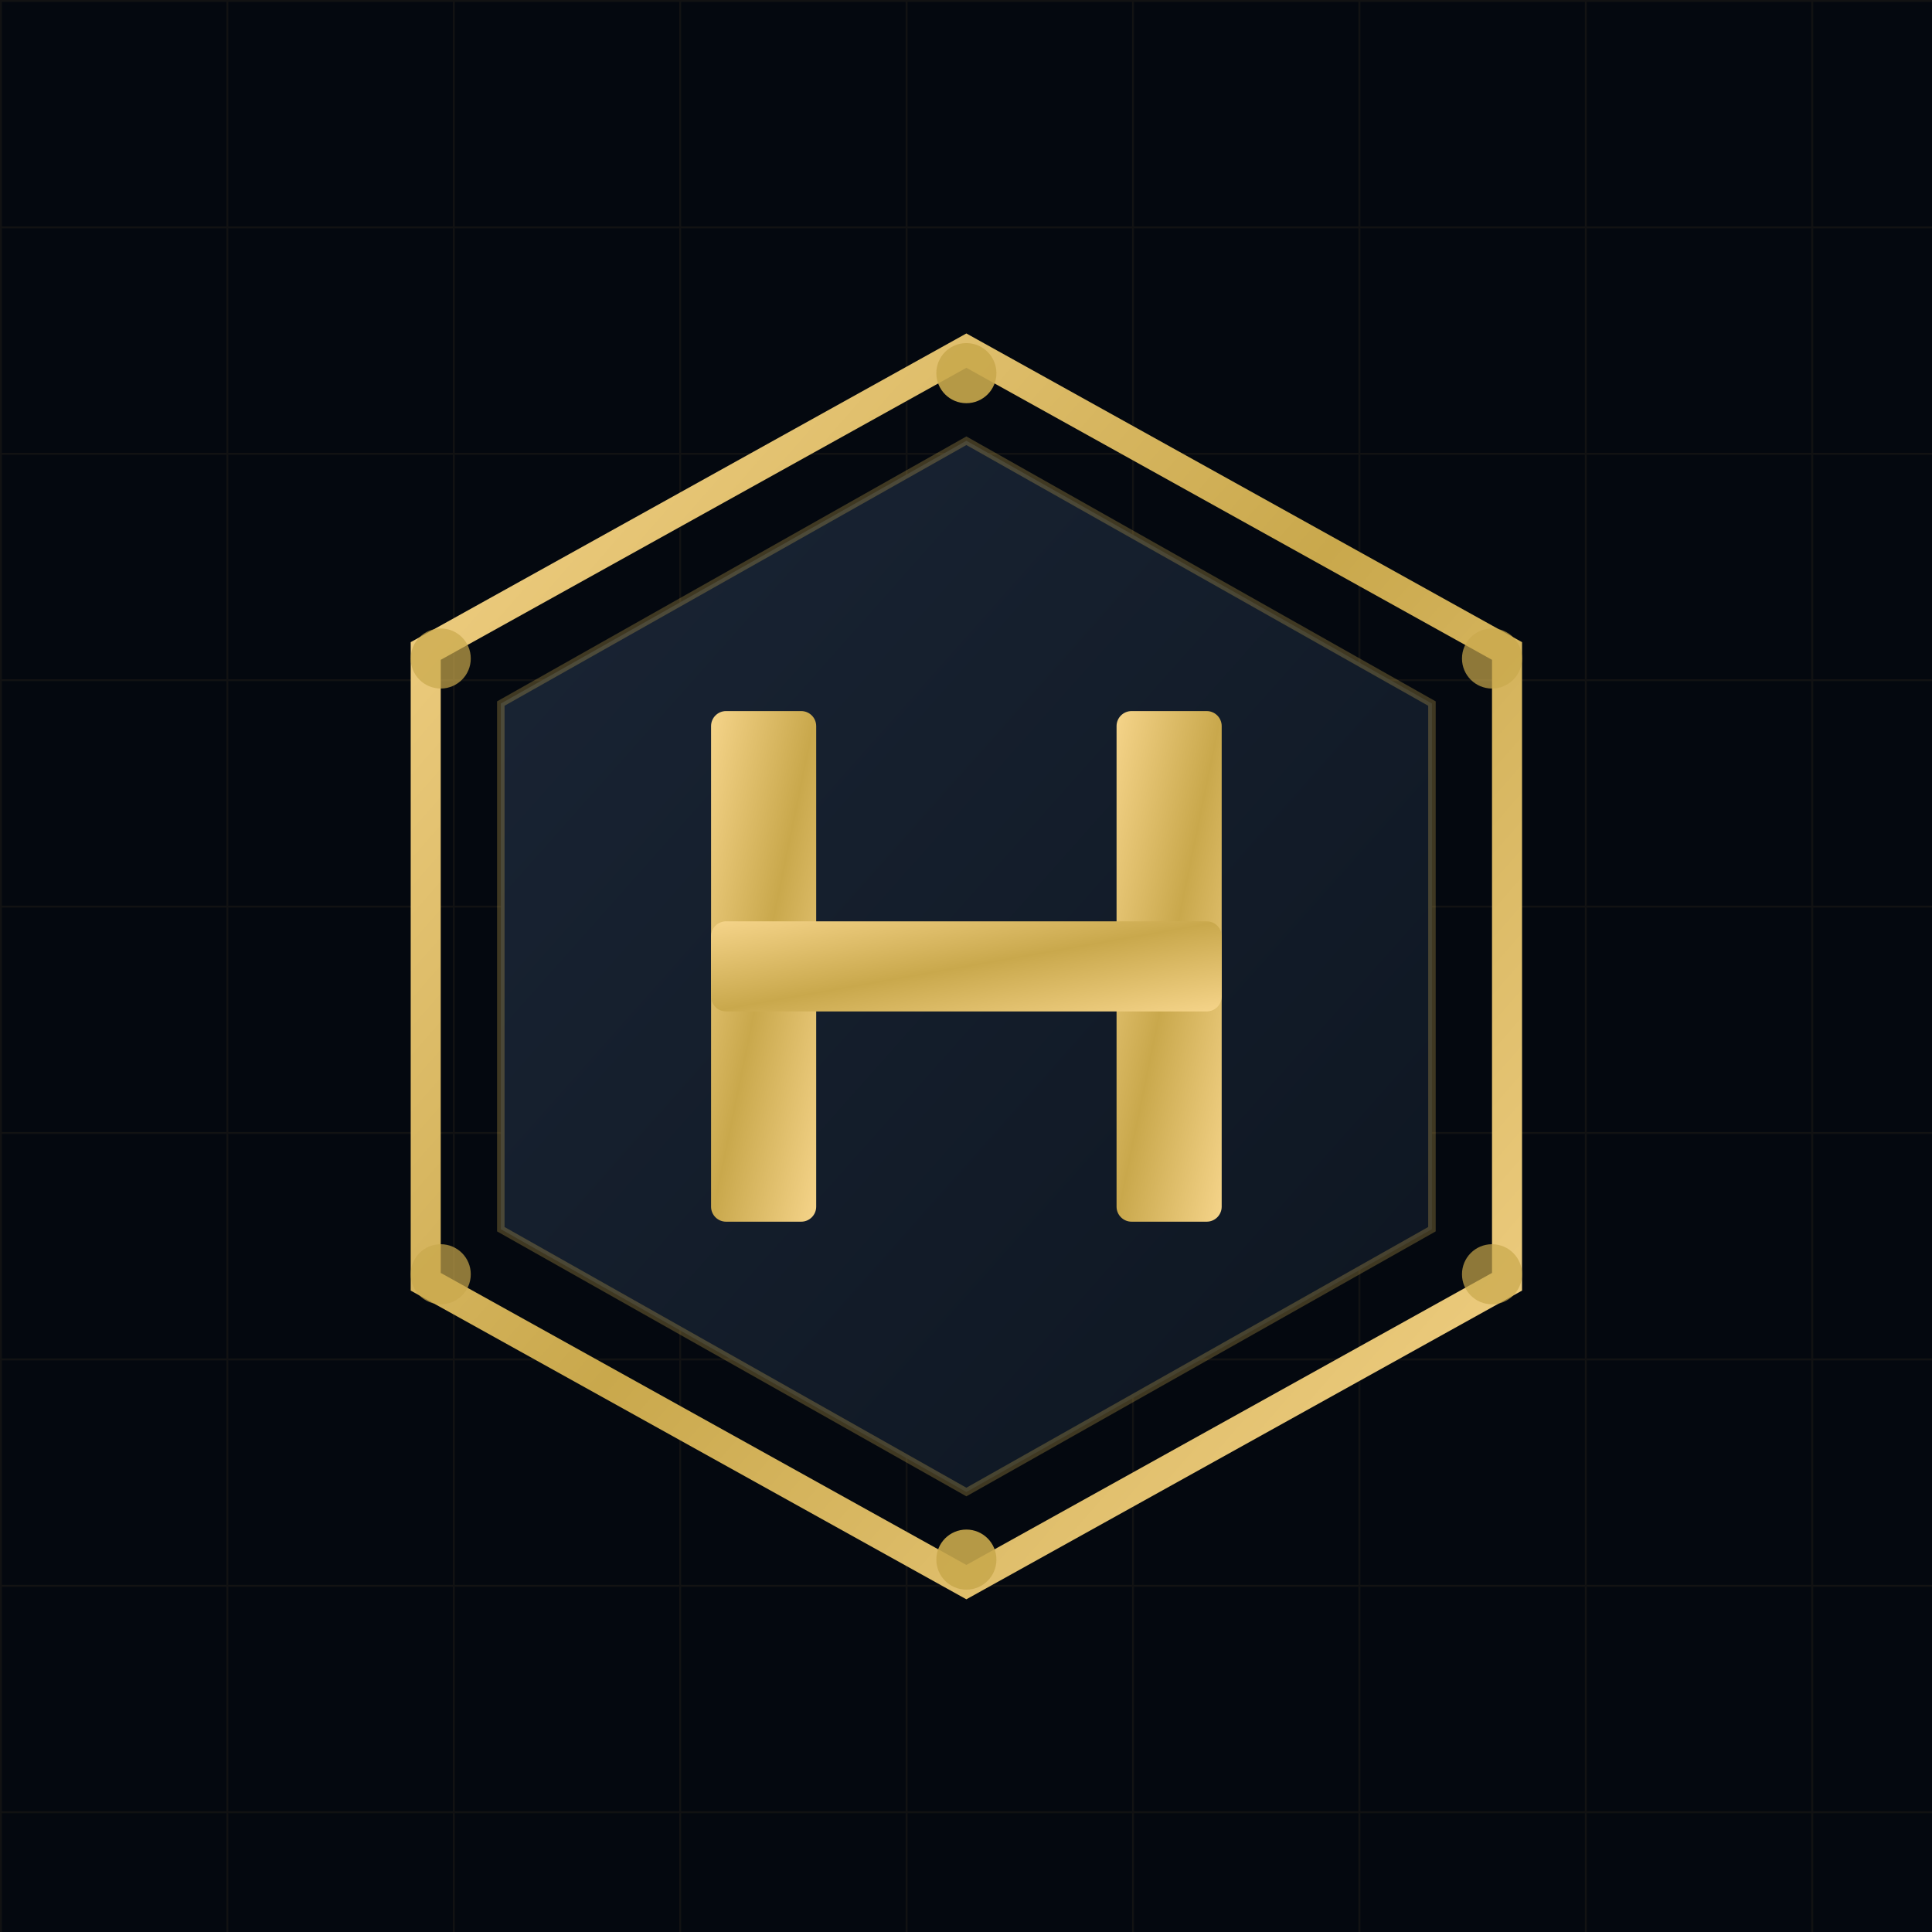
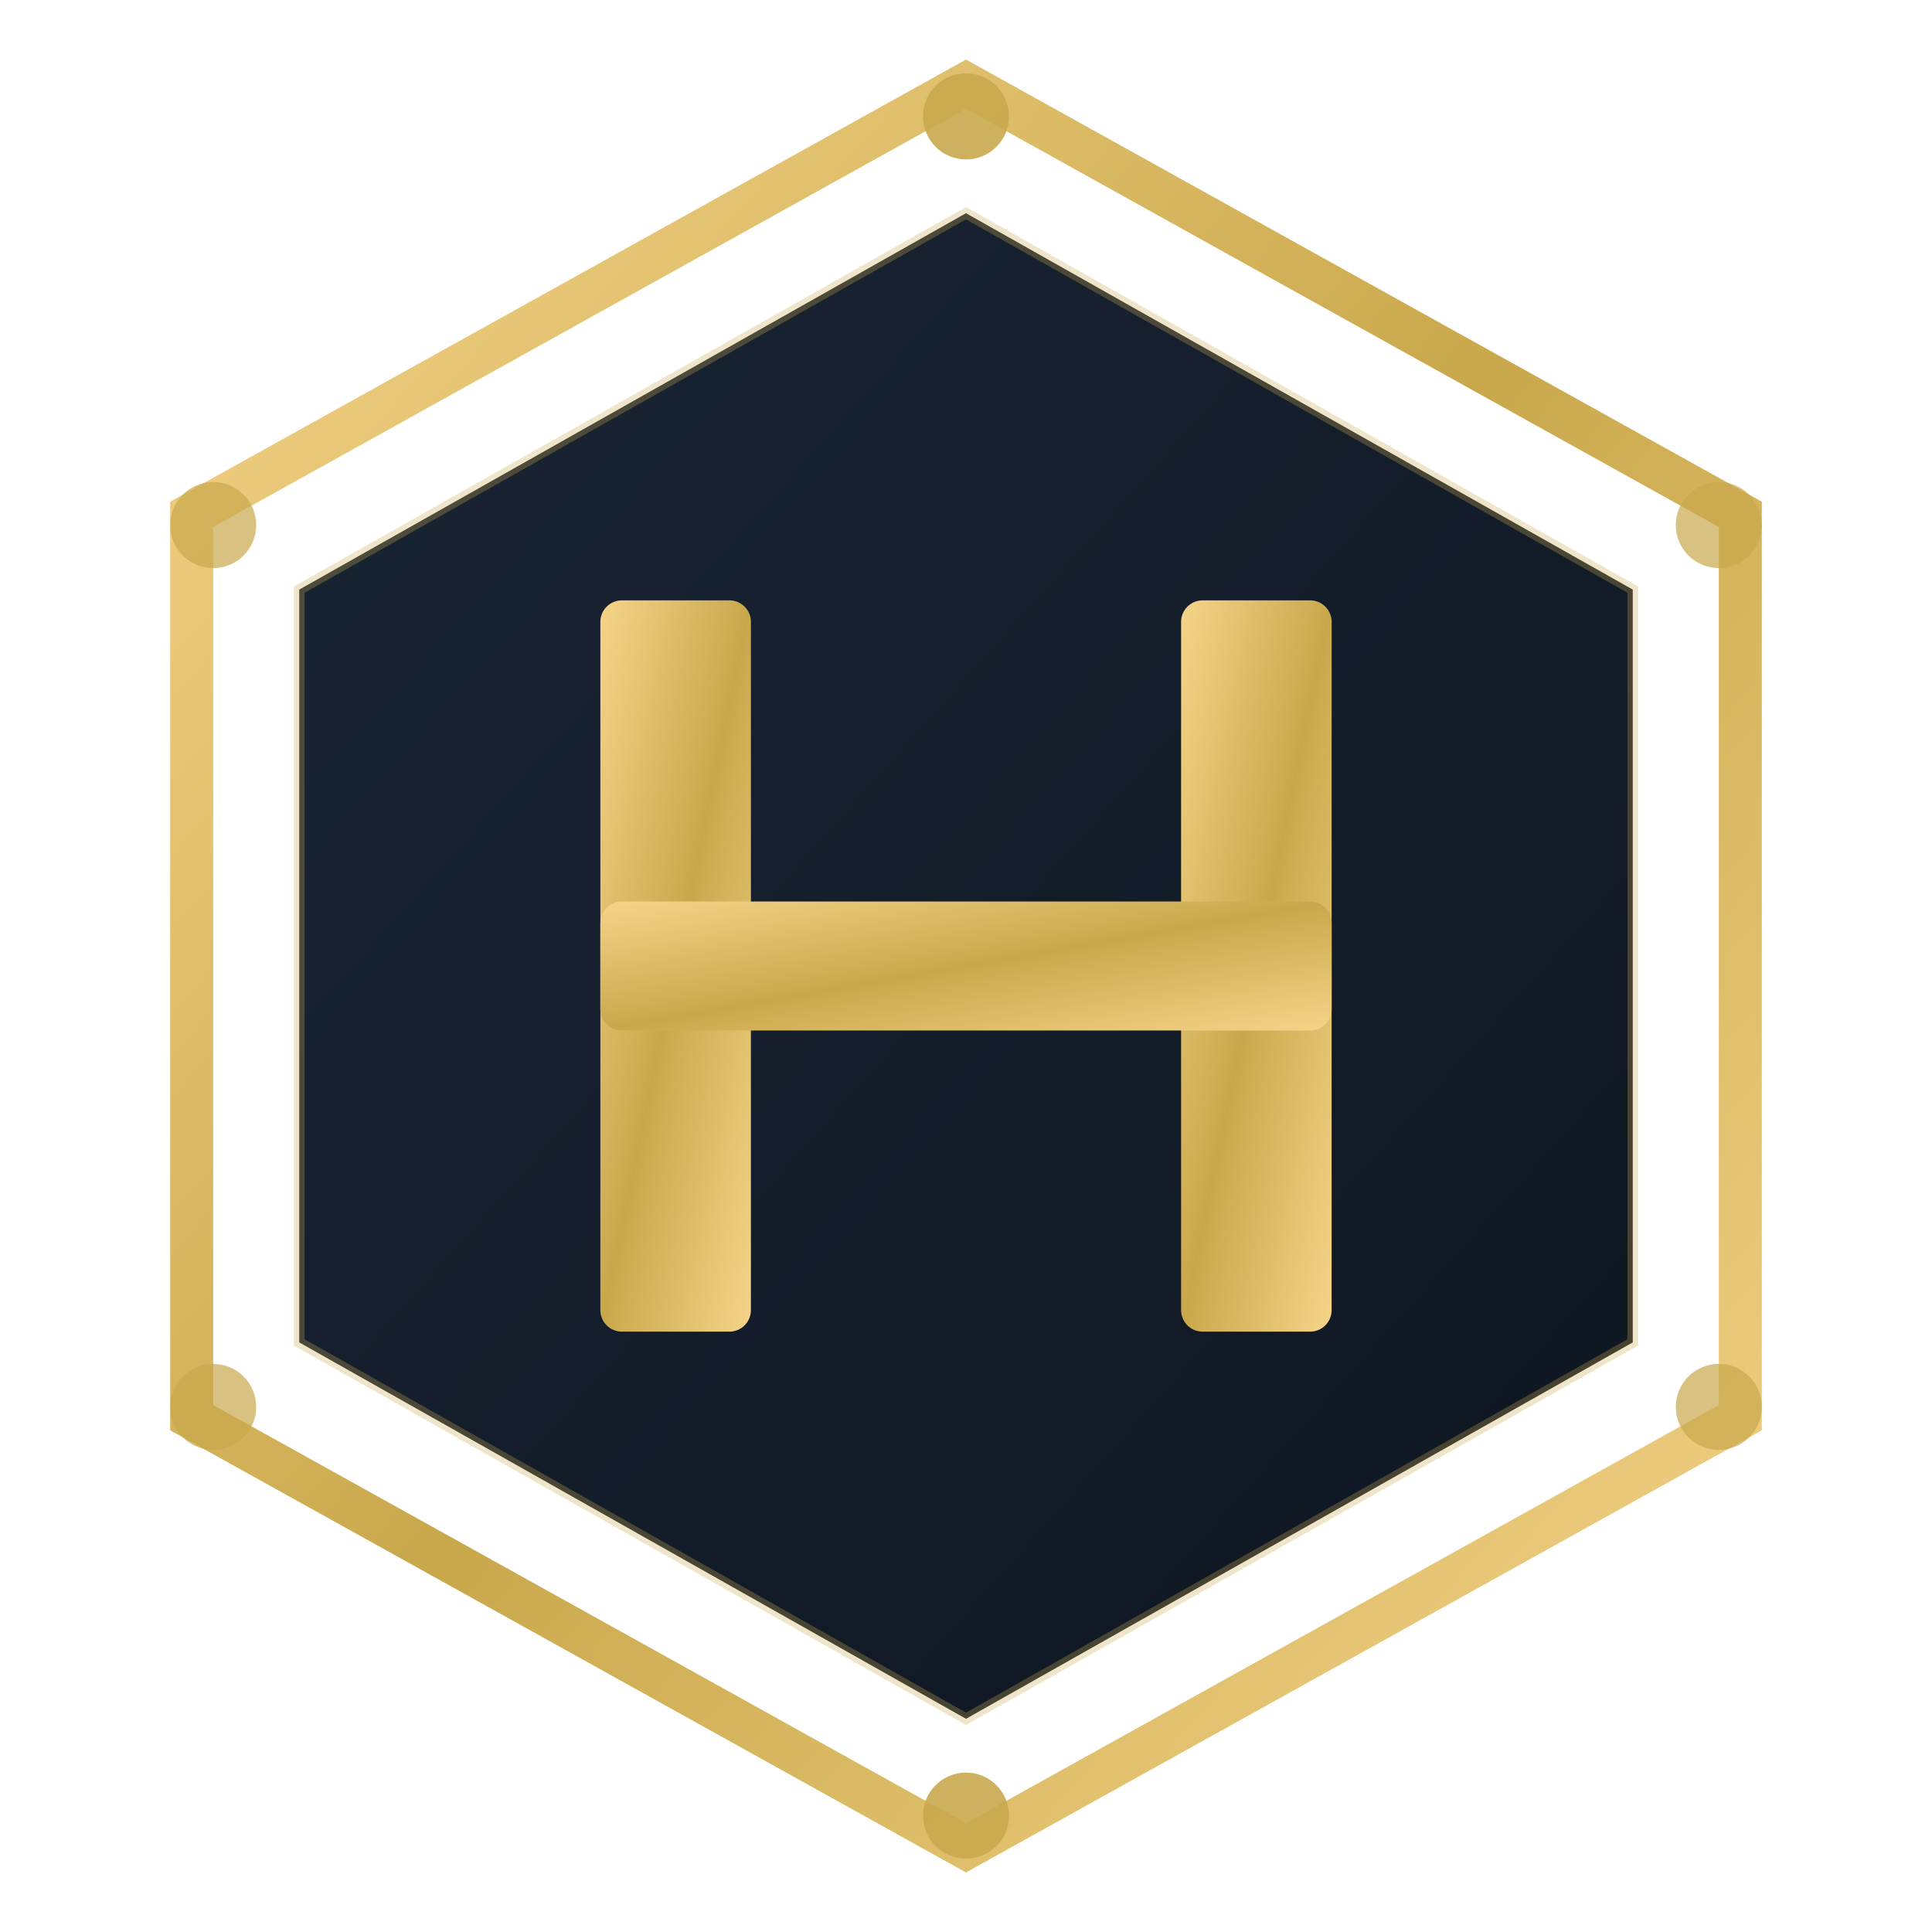
<svg xmlns="http://www.w3.org/2000/svg" width="512" height="512" viewBox="0 0 512 512" fill="none">
  <defs>
    <pattern id="grid" width="60" height="60" patternUnits="userSpaceOnUse">
      <path d="M 60 0 L 0 0 0 60" fill="none" stroke="rgba(201,168,76,0.07)" stroke-width="1" />
    </pattern>
    <linearGradient id="hexGrad" x1="0" y1="0" x2="1" y2="1" gradientUnits="objectBoundingBox">
      <stop offset="0%" stop-color="#f5d48a" />
      <stop offset="50%" stop-color="#c9a84c" />
      <stop offset="100%" stop-color="#f5d48a" />
    </linearGradient>
    <linearGradient id="innerGrad" x1="0" y1="0" x2="1" y2="1" gradientUnits="objectBoundingBox">
      <stop offset="0%" stop-color="#1a2535" />
      <stop offset="100%" stop-color="#0d1520" />
    </linearGradient>
  </defs>
-   <rect width="512" height="512" fill="#04080f" />
-   <rect width="512" height="512" fill="url(#grid)" />
-   <g transform="translate(77, 77) scale(3.98)">
+   <g transform="translate(-0.5, -0.5) scale(5.7)">
    <polygon points="45,4 81,24 81,66 45,86 9,66 9,24" fill="none" stroke="url(#hexGrad)" stroke-width="2" />
    <polygon points="45,10 76,27.5 76,62.5 45,80 14,62.5 14,27.5" fill="url(#innerGrad)" />
    <polygon points="45,10 76,27.5 76,62.5 45,80 14,62.5 14,27.5" fill="none" stroke="#c9a84c" stroke-width="0.5" opacity="0.3" />
    <rect x="28" y="28" width="7" height="34" rx="1" fill="url(#hexGrad)" />
    <rect x="55" y="28" width="7" height="34" rx="1" fill="url(#hexGrad)" />
    <rect x="28" y="42" width="34" height="6" rx="1" fill="url(#hexGrad)" />
    <circle cx="45" cy="5.5" r="2" fill="#c9a84c" opacity="0.9" />
    <circle cx="45" cy="84.5" r="2" fill="#c9a84c" opacity="0.9" />
    <circle cx="80" cy="24.5" r="2" fill="#c9a84c" opacity="0.7" />
    <circle cx="10" cy="24.5" r="2" fill="#c9a84c" opacity="0.7" />
    <circle cx="80" cy="65.5" r="2" fill="#c9a84c" opacity="0.7" />
    <circle cx="10" cy="65.5" r="2" fill="#c9a84c" opacity="0.7" />
  </g>
</svg>
